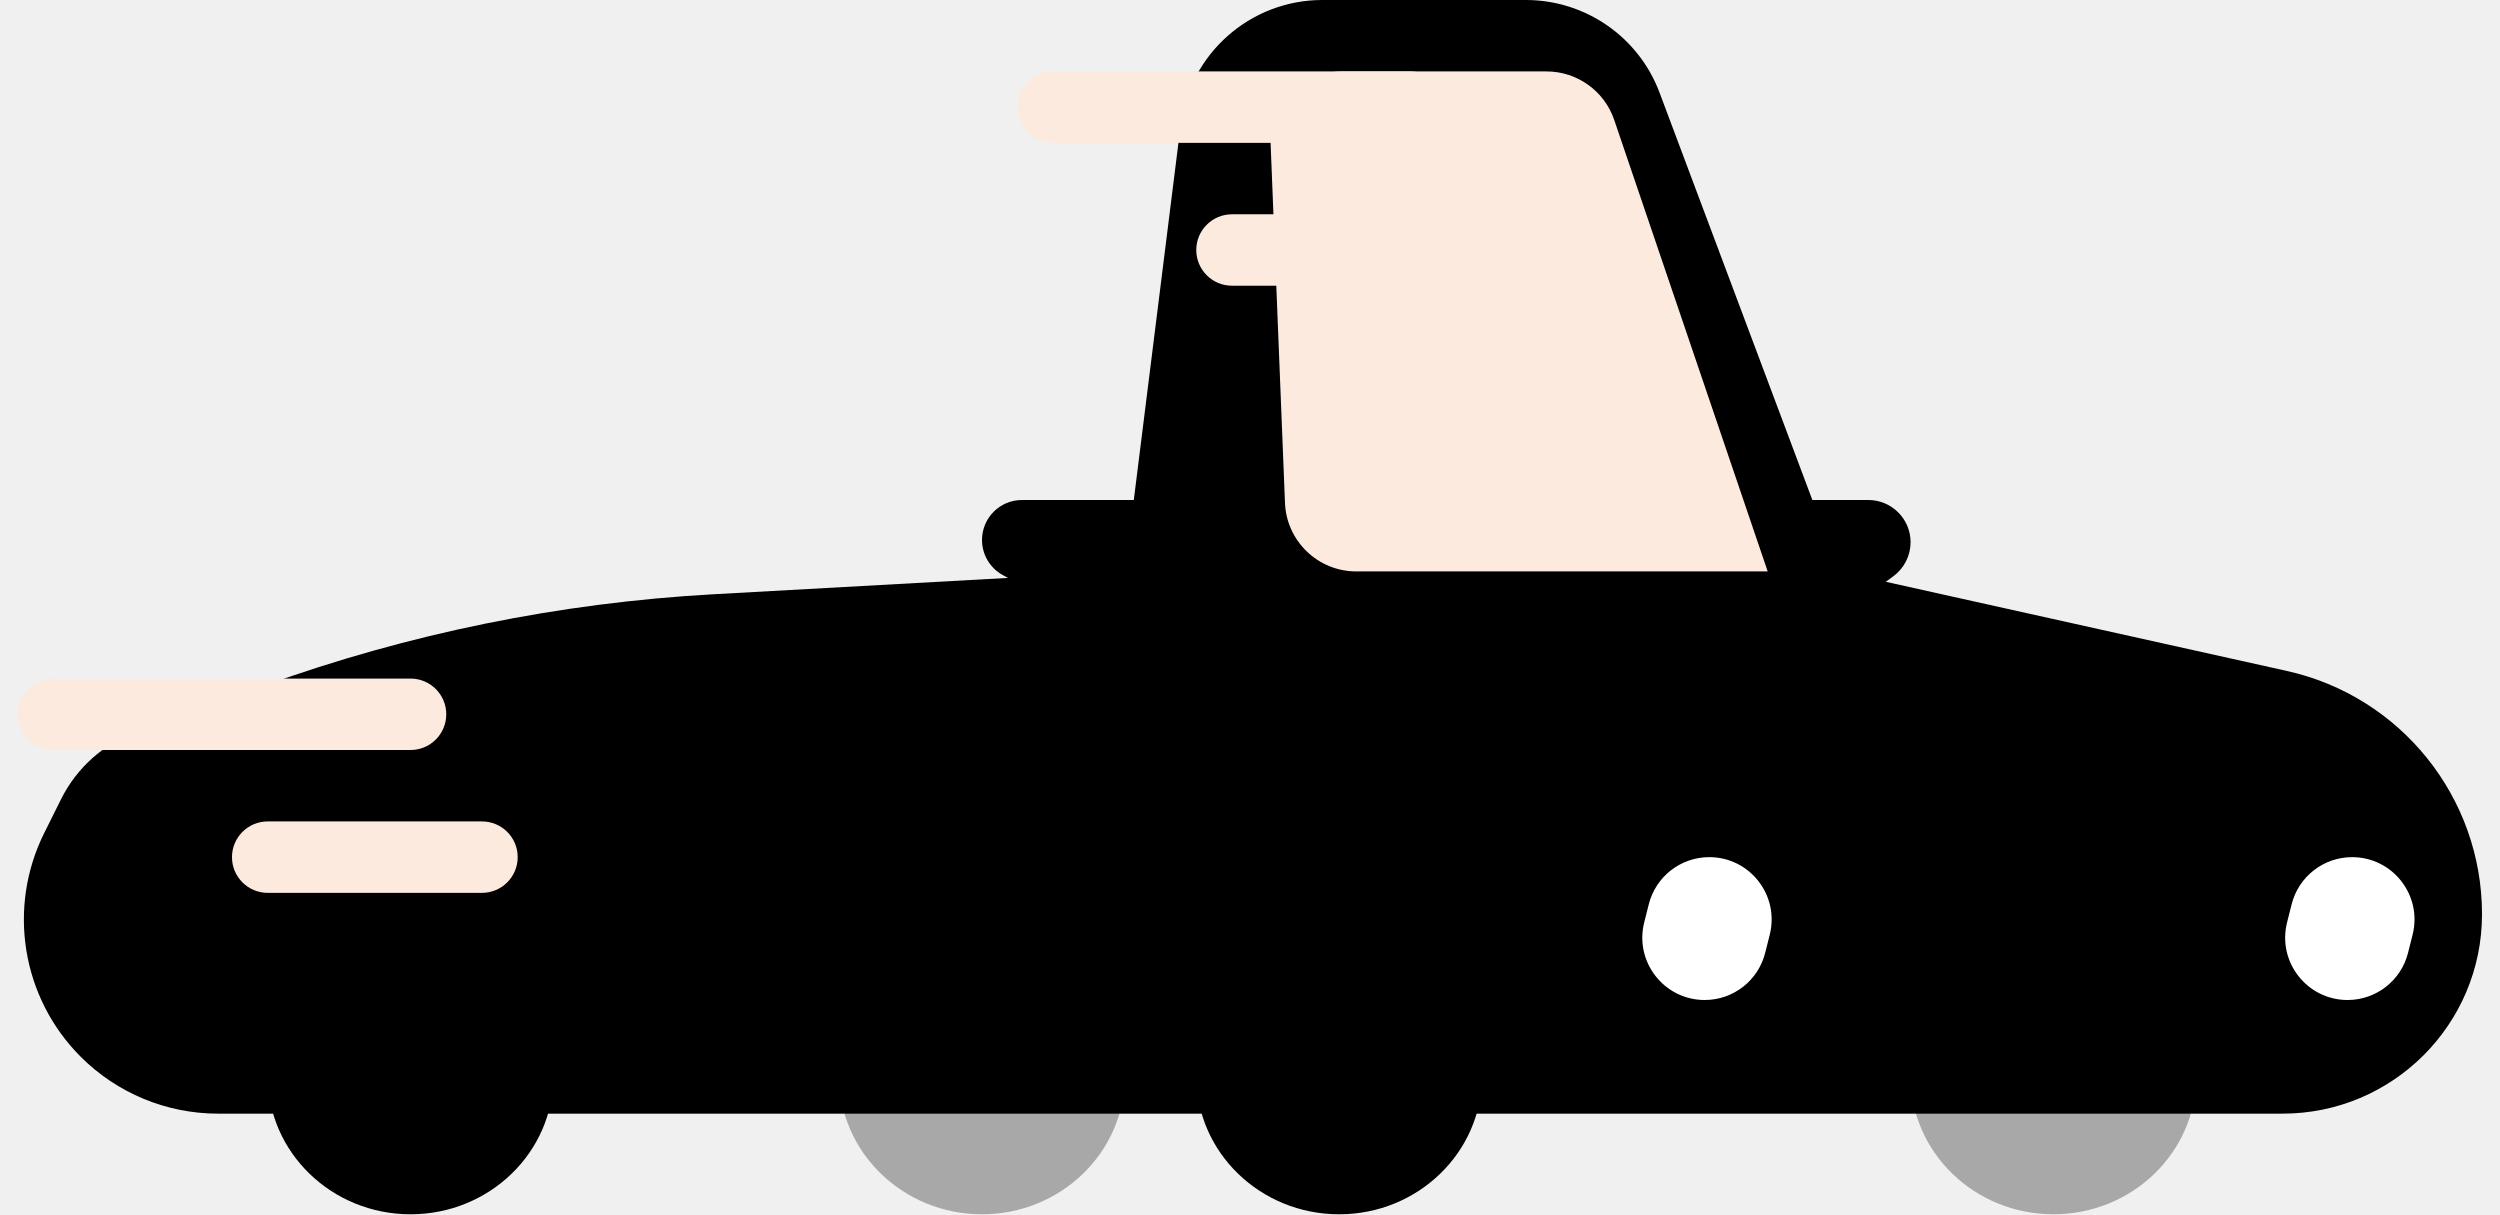
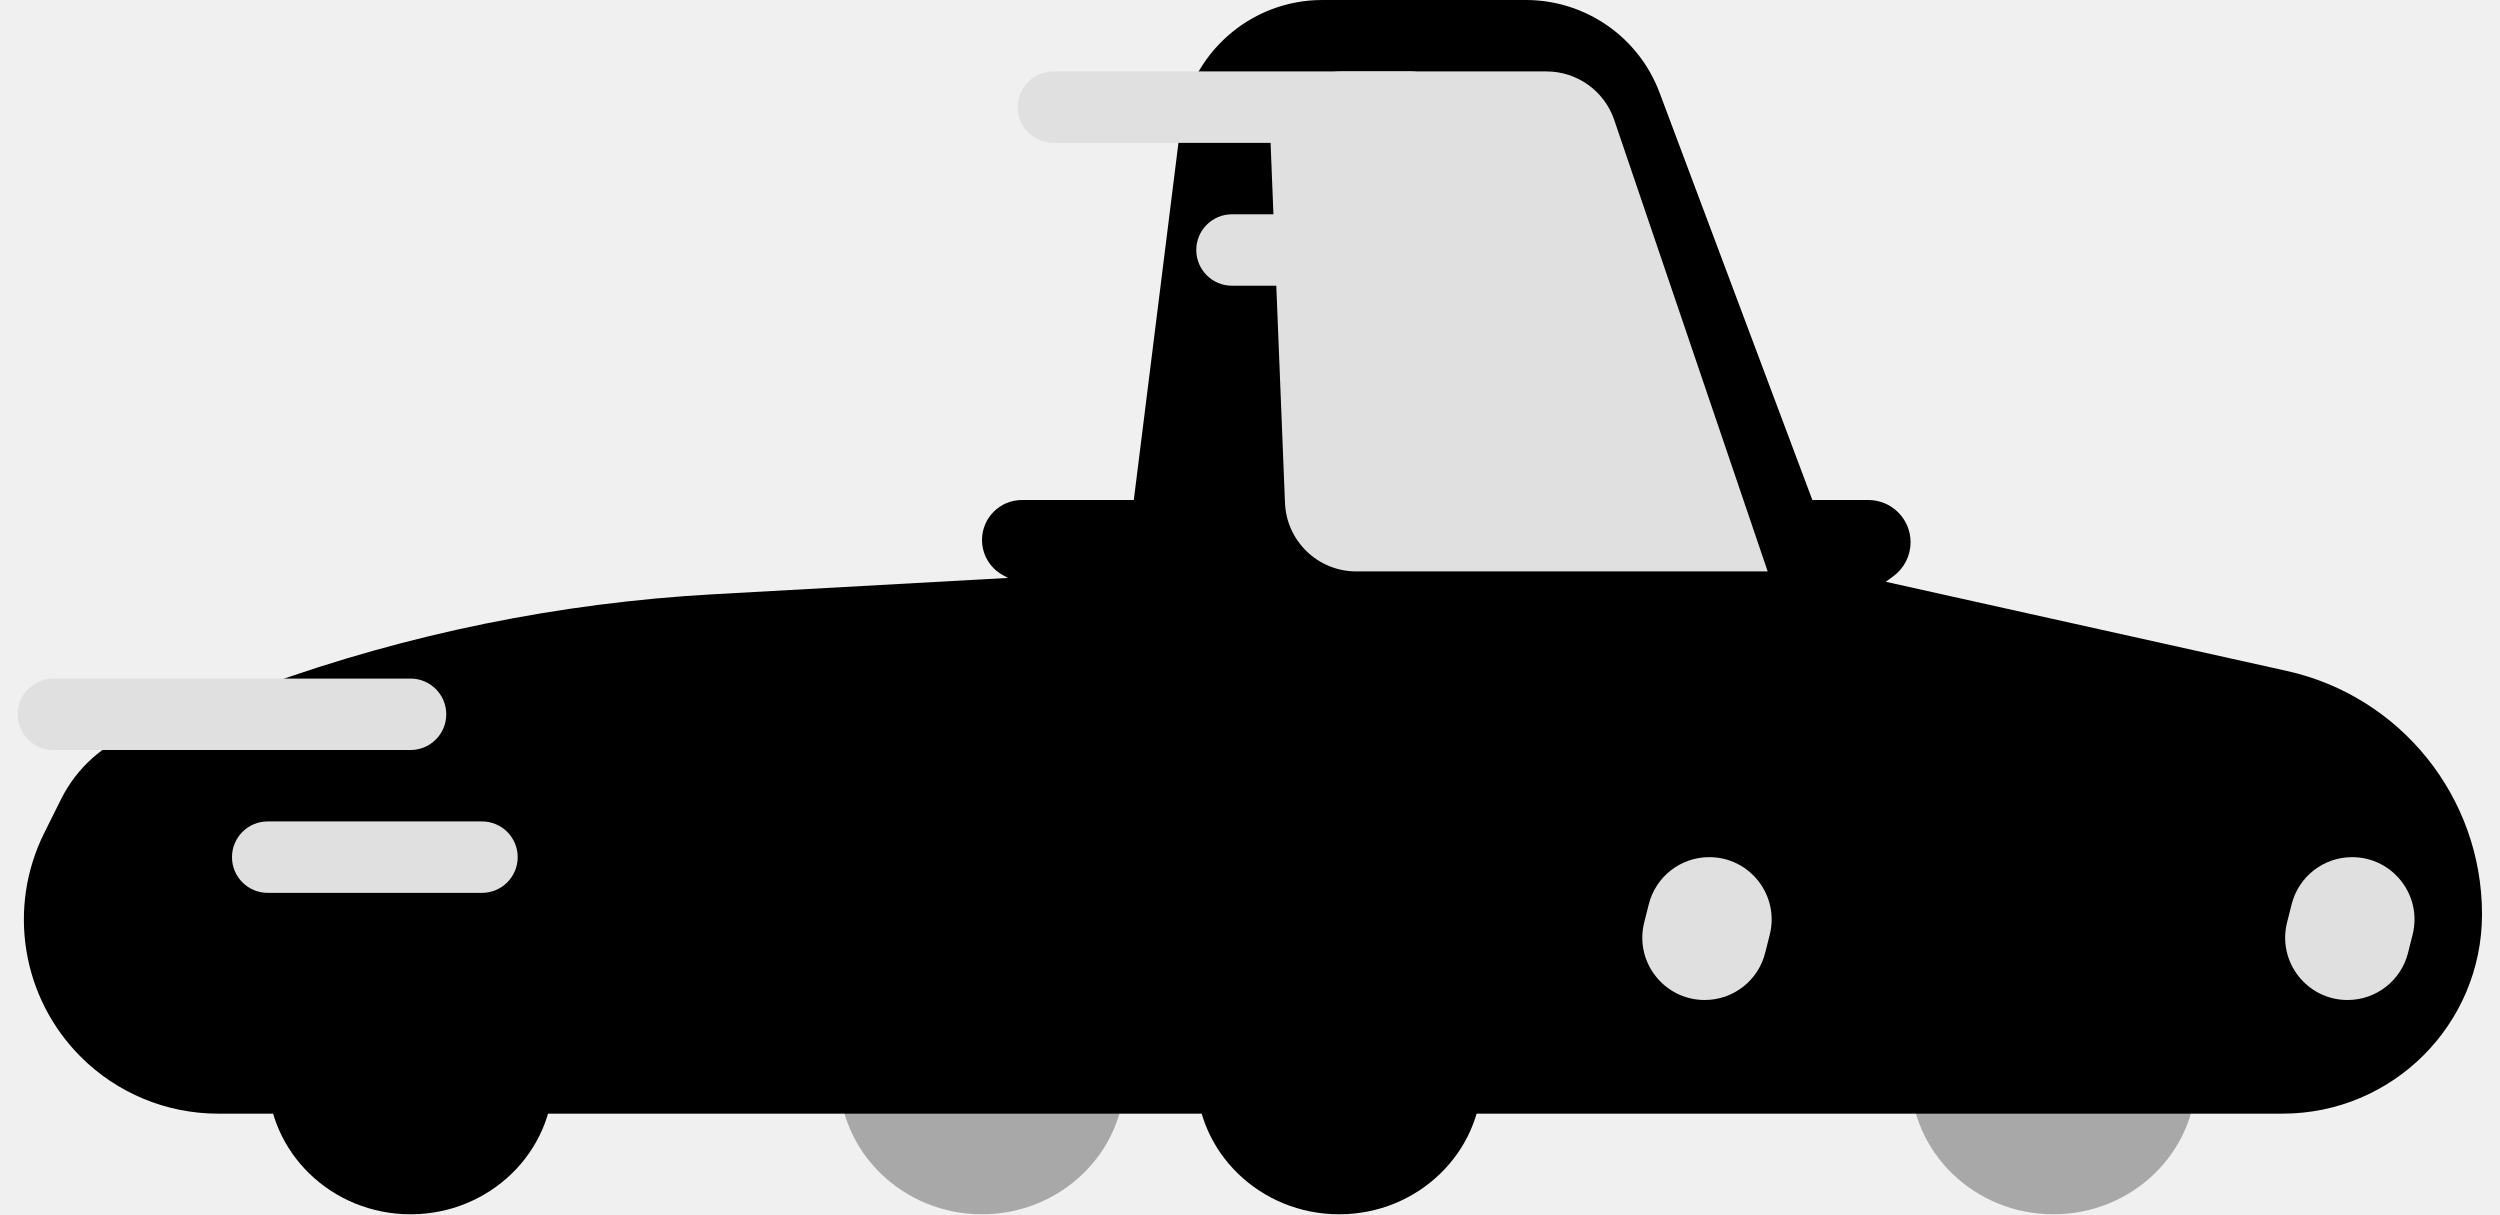
<svg xmlns="http://www.w3.org/2000/svg" viewBox="0 0 35 17" version="1.1">
  <g id="Canvas" fill="none">
    <g id="ico-car">
      <g id="Vector" opacity="0.3">
        <path d="M 19 2.062C 19 3.132 18.105 4 17 4C 15.895 4 15 3.132 15 2.062C 15 0.992 15.895 0 17 0C 18.105 0 19 0.992 19 2.062Z" transform="translate(11.7477 13)" fill="currentColor" />
        <path d="M 4 2.062C 4 3.132 3.105 4 2 4C 0.895 4 0 3.132 0 2.062C 0 0.992 0.895 0 2 0C 3.105 0 4 0.992 4 2.062Z" transform="translate(11.7477 13)" fill="currentColor" />
      </g>
      <g id="Vector_2">
        <path d="M 2.718 15.591L 31.622 15.591C 33.164 15.591 34.414 14.341 34.414 12.799C 34.414 11.164 33.278 9.748 31.681 9.393L 25.414 8L 22.9 1.298C 22.608 0.517 21.861 0 21.028 0L 18.179 0C 17.171 0 16.32 0.751 16.195 1.752L 15.414 8L 9.646 8.32C 7.502 8.44 5.388 8.87 3.368 9.598L 1.586 10.24C 1.123 10.407 0.742 10.746 0.522 11.186L 0.286 11.66C -0.235 12.705 -0.031 13.966 0.794 14.793C 1.304 15.304 1.996 15.591 2.718 15.591Z" transform="translate(0.334167 0)" fill="currentColor" />
        <path d="M 25.822 7L 24.414 7L 24.914 9L 26.174 8.066C 26.325 7.955 26.414 7.778 26.414 7.591C 26.414 7.265 26.149 7 25.822 7Z" transform="translate(0.334167 0)" fill="currentColor" />
        <path d="M 13.973 7L 15.914 7L 15.414 9L 13.701 8.049C 13.524 7.95 13.414 7.763 13.414 7.56C 13.414 7.251 13.664 7 13.973 7Z" transform="translate(0.334167 0)" fill="currentColor" />
        <path d="M 7.414 15.062C 7.414 16.133 6.518 17 5.414 17C 4.309 17 3.414 16.133 3.414 15.062C 3.414 13.992 4.309 13 5.414 13C 6.518 13 7.414 13.992 7.414 15.062Z" transform="translate(0.334167 0)" fill="currentColor" />
        <path d="M 20.414 15.062C 20.414 16.133 19.518 17 18.414 17C 17.309 17 16.414 16.133 16.414 15.062C 16.414 13.992 17.309 13 18.414 13C 19.518 13 20.414 13.992 20.414 15.062Z" transform="translate(0.334167 0)" fill="currentColor" />
      </g>
      <g id="Vector 2.3">
-         <path d="M 0 -0.5C -0.276 -0.5 -0.5 -0.276 -0.5 0C -0.5 0.276 -0.276 0.5 0 0.5L 0 -0.5ZM 5 0.5C 5.276 0.5 5.5 0.276 5.5 0C 5.5 -0.276 5.276 -0.5 5 -0.5L 5 0.5ZM 0 0.5L 5 0.5L 5 -0.5L 0 -0.5L 0 0.5Z" transform="translate(0.747742 10)" fill="#FCEADE" />
+         <path d="M 0 -0.5C -0.276 -0.5 -0.5 -0.276 -0.5 0C -0.5 0.276 -0.276 0.5 0 0.5L 0 -0.5ZM 5 0.5C 5.276 0.5 5.5 0.276 5.5 0C 5.5 -0.276 5.276 -0.5 5 -0.5L 5 0.5ZM 0 0.5L 5 0.5L 5 -0.5L 0 -0.5L 0 0.5Z" transform="translate(0.747742 10)" fill="#E0E0E0" />
      </g>
      <g id="Vector 2.4">
-         <path d="M 0 -0.5C -0.276 -0.5 -0.5 -0.276 -0.5 0C -0.5 0.276 -0.276 0.5 0 0.5L 0 -0.5ZM 3 0.5C 3.276 0.5 3.5 0.276 3.5 0C 3.5 -0.276 3.276 -0.5 3 -0.5L 3 0.5ZM 0 0.5L 3 0.5L 3 -0.5L 0 -0.5L 0 0.5Z" transform="translate(3.74774 12)" fill="#FCEADE" />
+         <path d="M 0 -0.5C -0.276 -0.5 -0.5 -0.276 -0.5 0C -0.5 0.276 -0.276 0.5 0 0.5L 0 -0.5ZM 3 0.5C 3.276 0.5 3.5 0.276 3.5 0C 3.5 -0.276 3.276 -0.5 3 -0.5L 3 0.5ZM 0 0.5L 3 0.5L 3 -0.5L 0 -0.5L 0 0.5Z" transform="translate(3.74774 12)" fill="#E0E0E0" />
      </g>
      <g id="Vector 2.5">
-         <path d="M 0 -0.5C -0.276 -0.5 -0.5 -0.276 -0.5 0C -0.5 0.276 -0.276 0.5 0 0.5L 0 -0.5ZM 5 0.5C 5.276 0.5 5.5 0.276 5.5 0C 5.5 -0.276 5.276 -0.5 5 -0.5L 5 0.5ZM 2.5 1.5C 2.224 1.5 2 1.724 2 2C 2 2.276 2.224 2.5 2.5 2.5L 2.5 1.5ZM 4.5 2.5C 4.776 2.5 5 2.276 5 2C 5 1.724 4.776 1.5 4.5 1.5L 4.5 2.5ZM 0 0.5L 5 0.5L 5 -0.5L 0 -0.5L 0 0.5ZM 2.5 2.5L 4.5 2.5L 4.5 1.5L 2.5 1.5L 2.5 2.5Z" transform="translate(14.7477 1.5)" fill="#FCEADE" />
+         <path d="M 0 -0.5C -0.276 -0.5 -0.5 -0.276 -0.5 0C -0.5 0.276 -0.276 0.5 0 0.5L 0 -0.5ZM 5 0.5C 5.276 0.5 5.5 0.276 5.5 0C 5.5 -0.276 5.276 -0.5 5 -0.5L 5 0.5ZM 2.5 1.5C 2.224 1.5 2 1.724 2 2C 2 2.276 2.224 2.5 2.5 2.5L 2.5 1.5ZM 4.5 2.5C 4.776 2.5 5 2.276 5 2C 5 1.724 4.776 1.5 4.5 1.5L 4.5 2.5ZM 0 0.5L 5 0.5L 5 -0.5L 0 -0.5L 0 0.5ZM 2.5 2.5L 4.5 2.5L 4.5 1.5L 2.5 1.5L 2.5 2.5Z" transform="translate(14.7477 1.5)" fill="#E0E0E0" />
      </g>
      <g id="Vector 2">
-         <path d="M 7 7L 1.241 7C 0.704 7 0.263 6.576 0.242 6.04L 0.042 1.04C 0.019 0.472 0.473 0 1.041 0L 3.904 0C 4.332 0 4.713 0.273 4.851 0.678L 7 7Z" transform="translate(17.7477 1)" fill="#FCEADE" />
+         <path d="M 7 7L 1.241 7C 0.704 7 0.263 6.576 0.242 6.04L 0.042 1.04C 0.019 0.472 0.473 0 1.041 0L 3.904 0C 4.332 0 4.713 0.273 4.851 0.678L 7 7Z" transform="translate(17.7477 1)" fill="#E0E0E0" />
      </g>
      <g id="Rectangle 5">
-         <path d="M 0.335 0.661C 0.432 0.273 0.781 0 1.182 0C 1.75 0 2.167 0.534 2.029 1.085L 1.965 1.339C 1.868 1.727 1.519 2 1.118 2C 0.55 2 0.133 1.466 0.271 0.915L 0.335 0.661Z" transform="translate(22.7477 12)" fill="white" />
+         <path d="M 0.335 0.661C 0.432 0.273 0.781 0 1.182 0C 1.75 0 2.167 0.534 2.029 1.085L 1.965 1.339C 1.868 1.727 1.519 2 1.118 2C 0.55 2 0.133 1.466 0.271 0.915L 0.335 0.661Z" transform="translate(22.7477 12)" fill="#E0E0E0" />
      </g>
      <g id="Rectangle 5.1">
-         <path d="M 0.335 0.661C 0.432 0.273 0.781 0 1.182 0C 1.75 0 2.167 0.534 2.029 1.085L 1.965 1.339C 1.868 1.727 1.519 2 1.118 2C 0.55 2 0.133 1.466 0.271 0.915L 0.335 0.661Z" transform="translate(31.7477 12)" fill="white" />
+         <path d="M 0.335 0.661C 0.432 0.273 0.781 0 1.182 0C 1.75 0 2.167 0.534 2.029 1.085L 1.965 1.339C 1.868 1.727 1.519 2 1.118 2C 0.55 2 0.133 1.466 0.271 0.915L 0.335 0.661Z" transform="translate(31.7477 12)" fill="#E0E0E0" />
      </g>
    </g>
  </g>
</svg>
